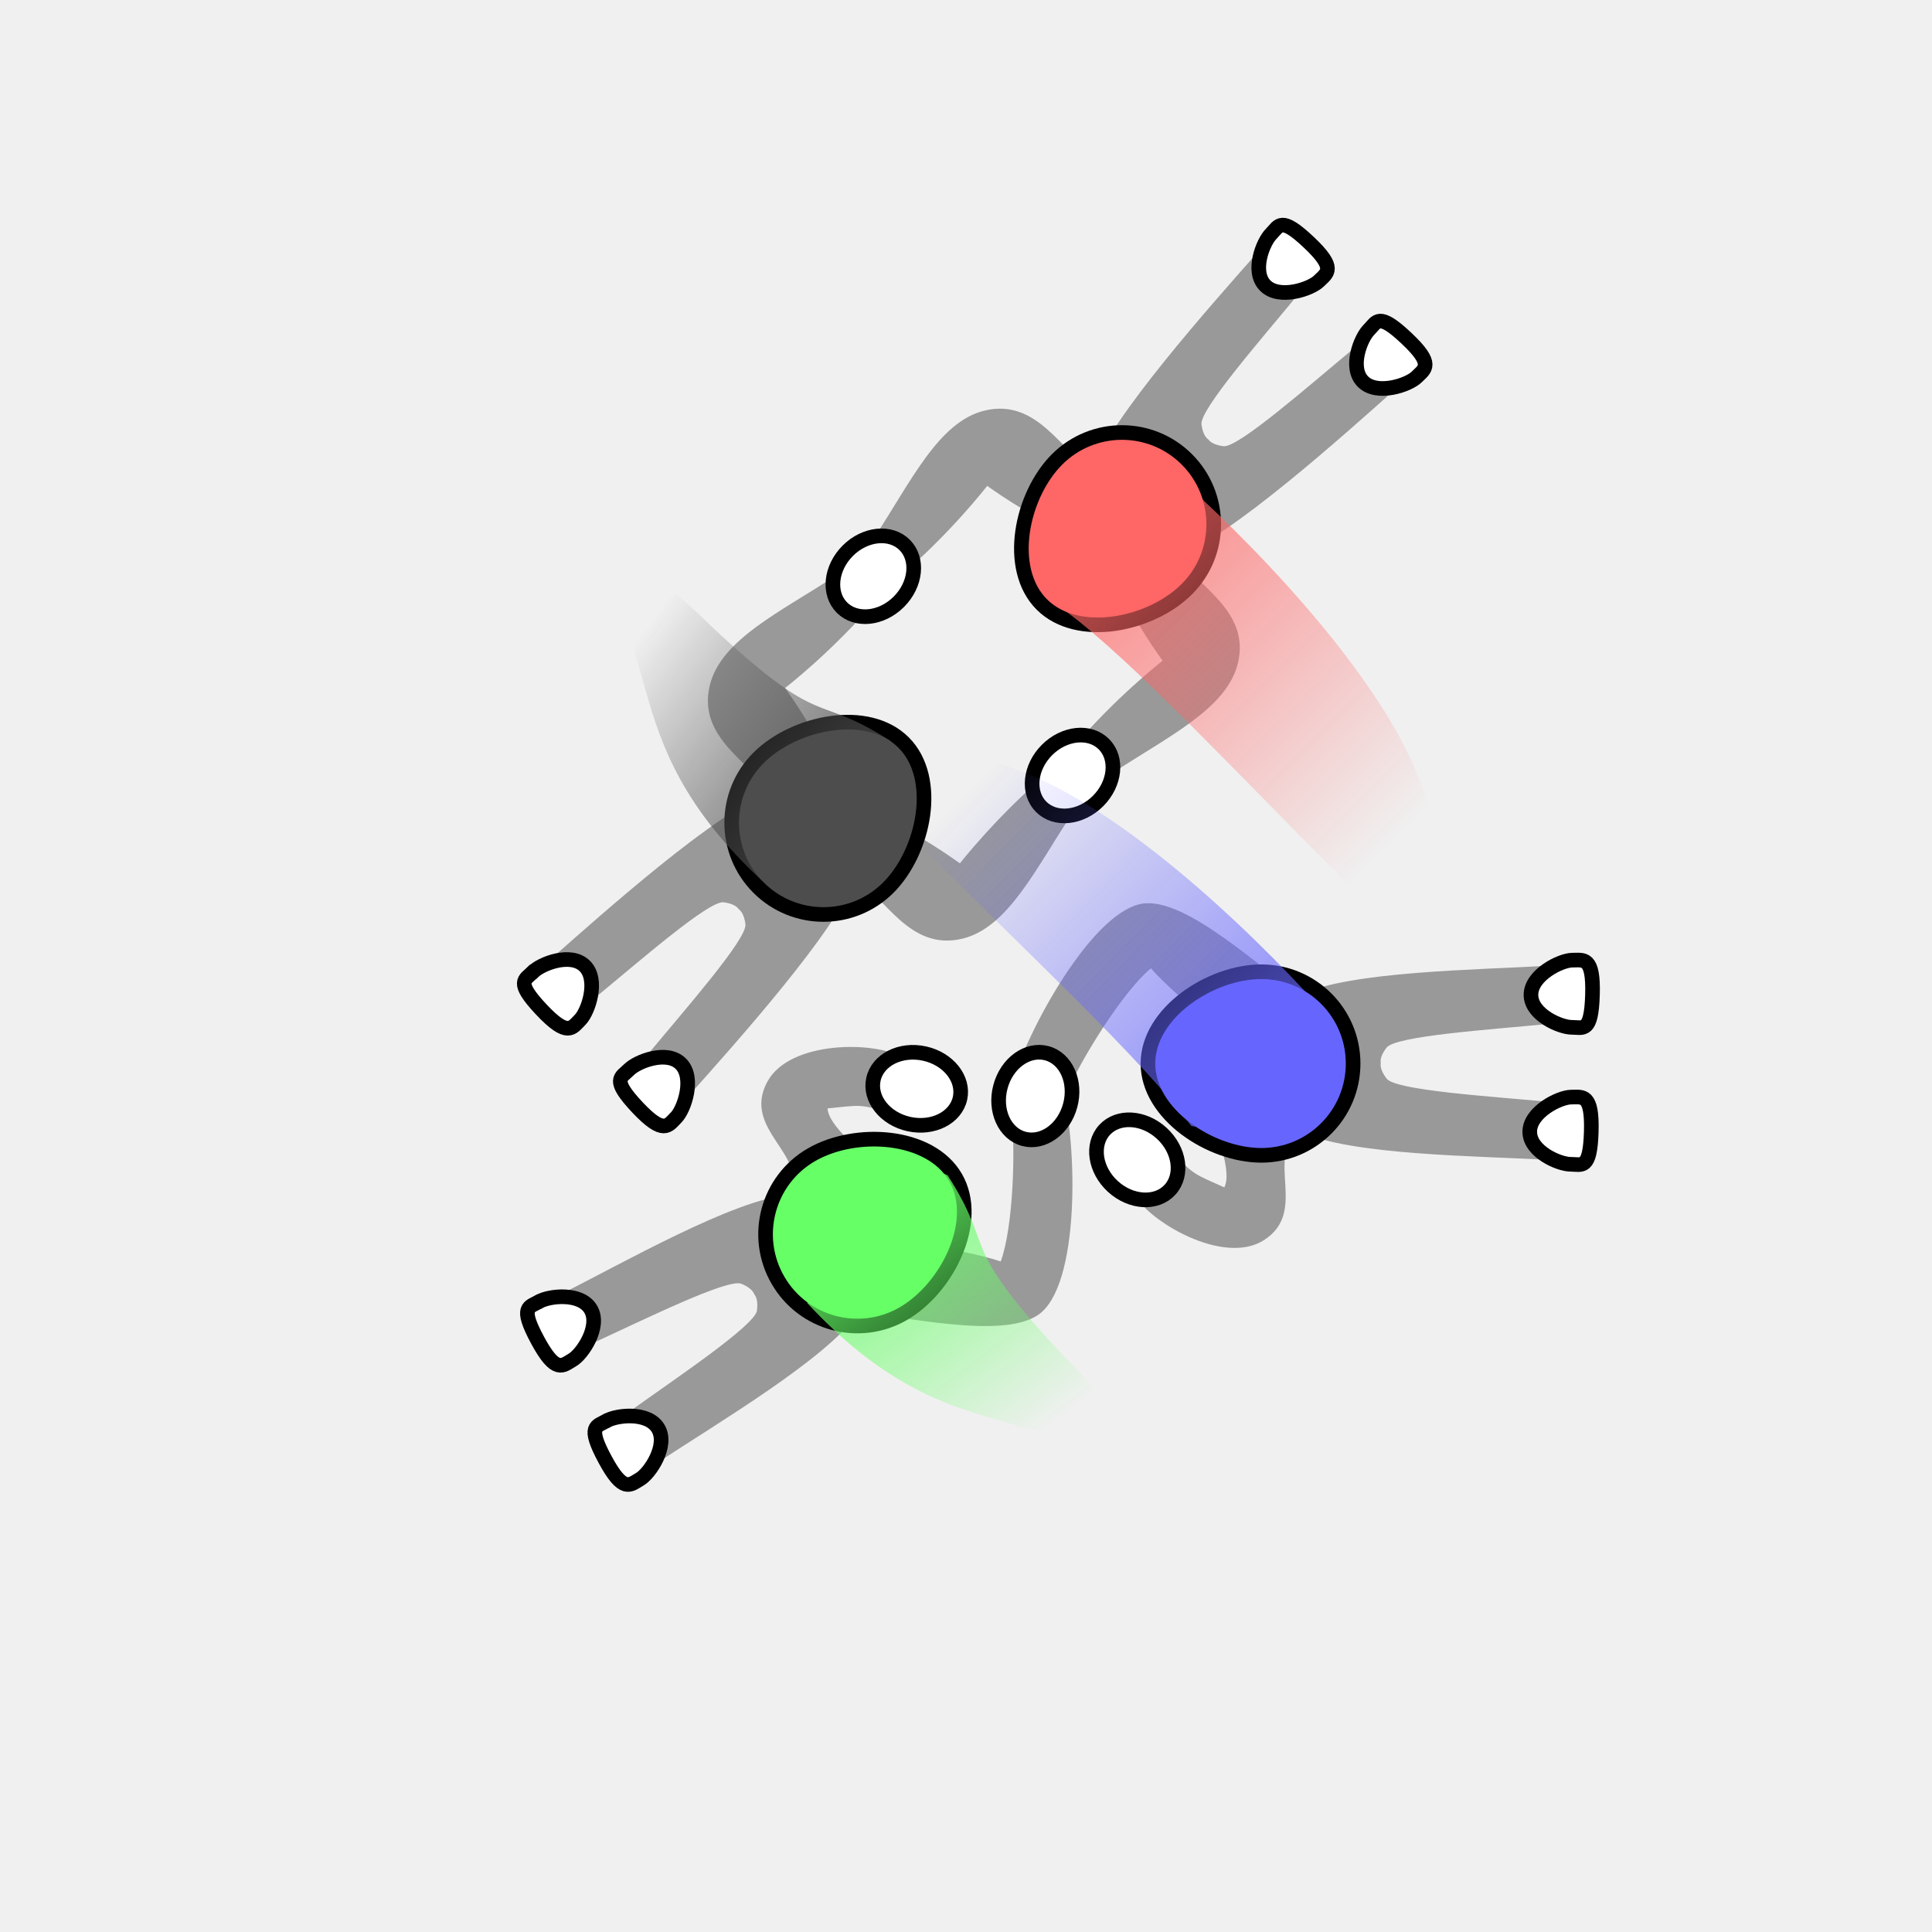
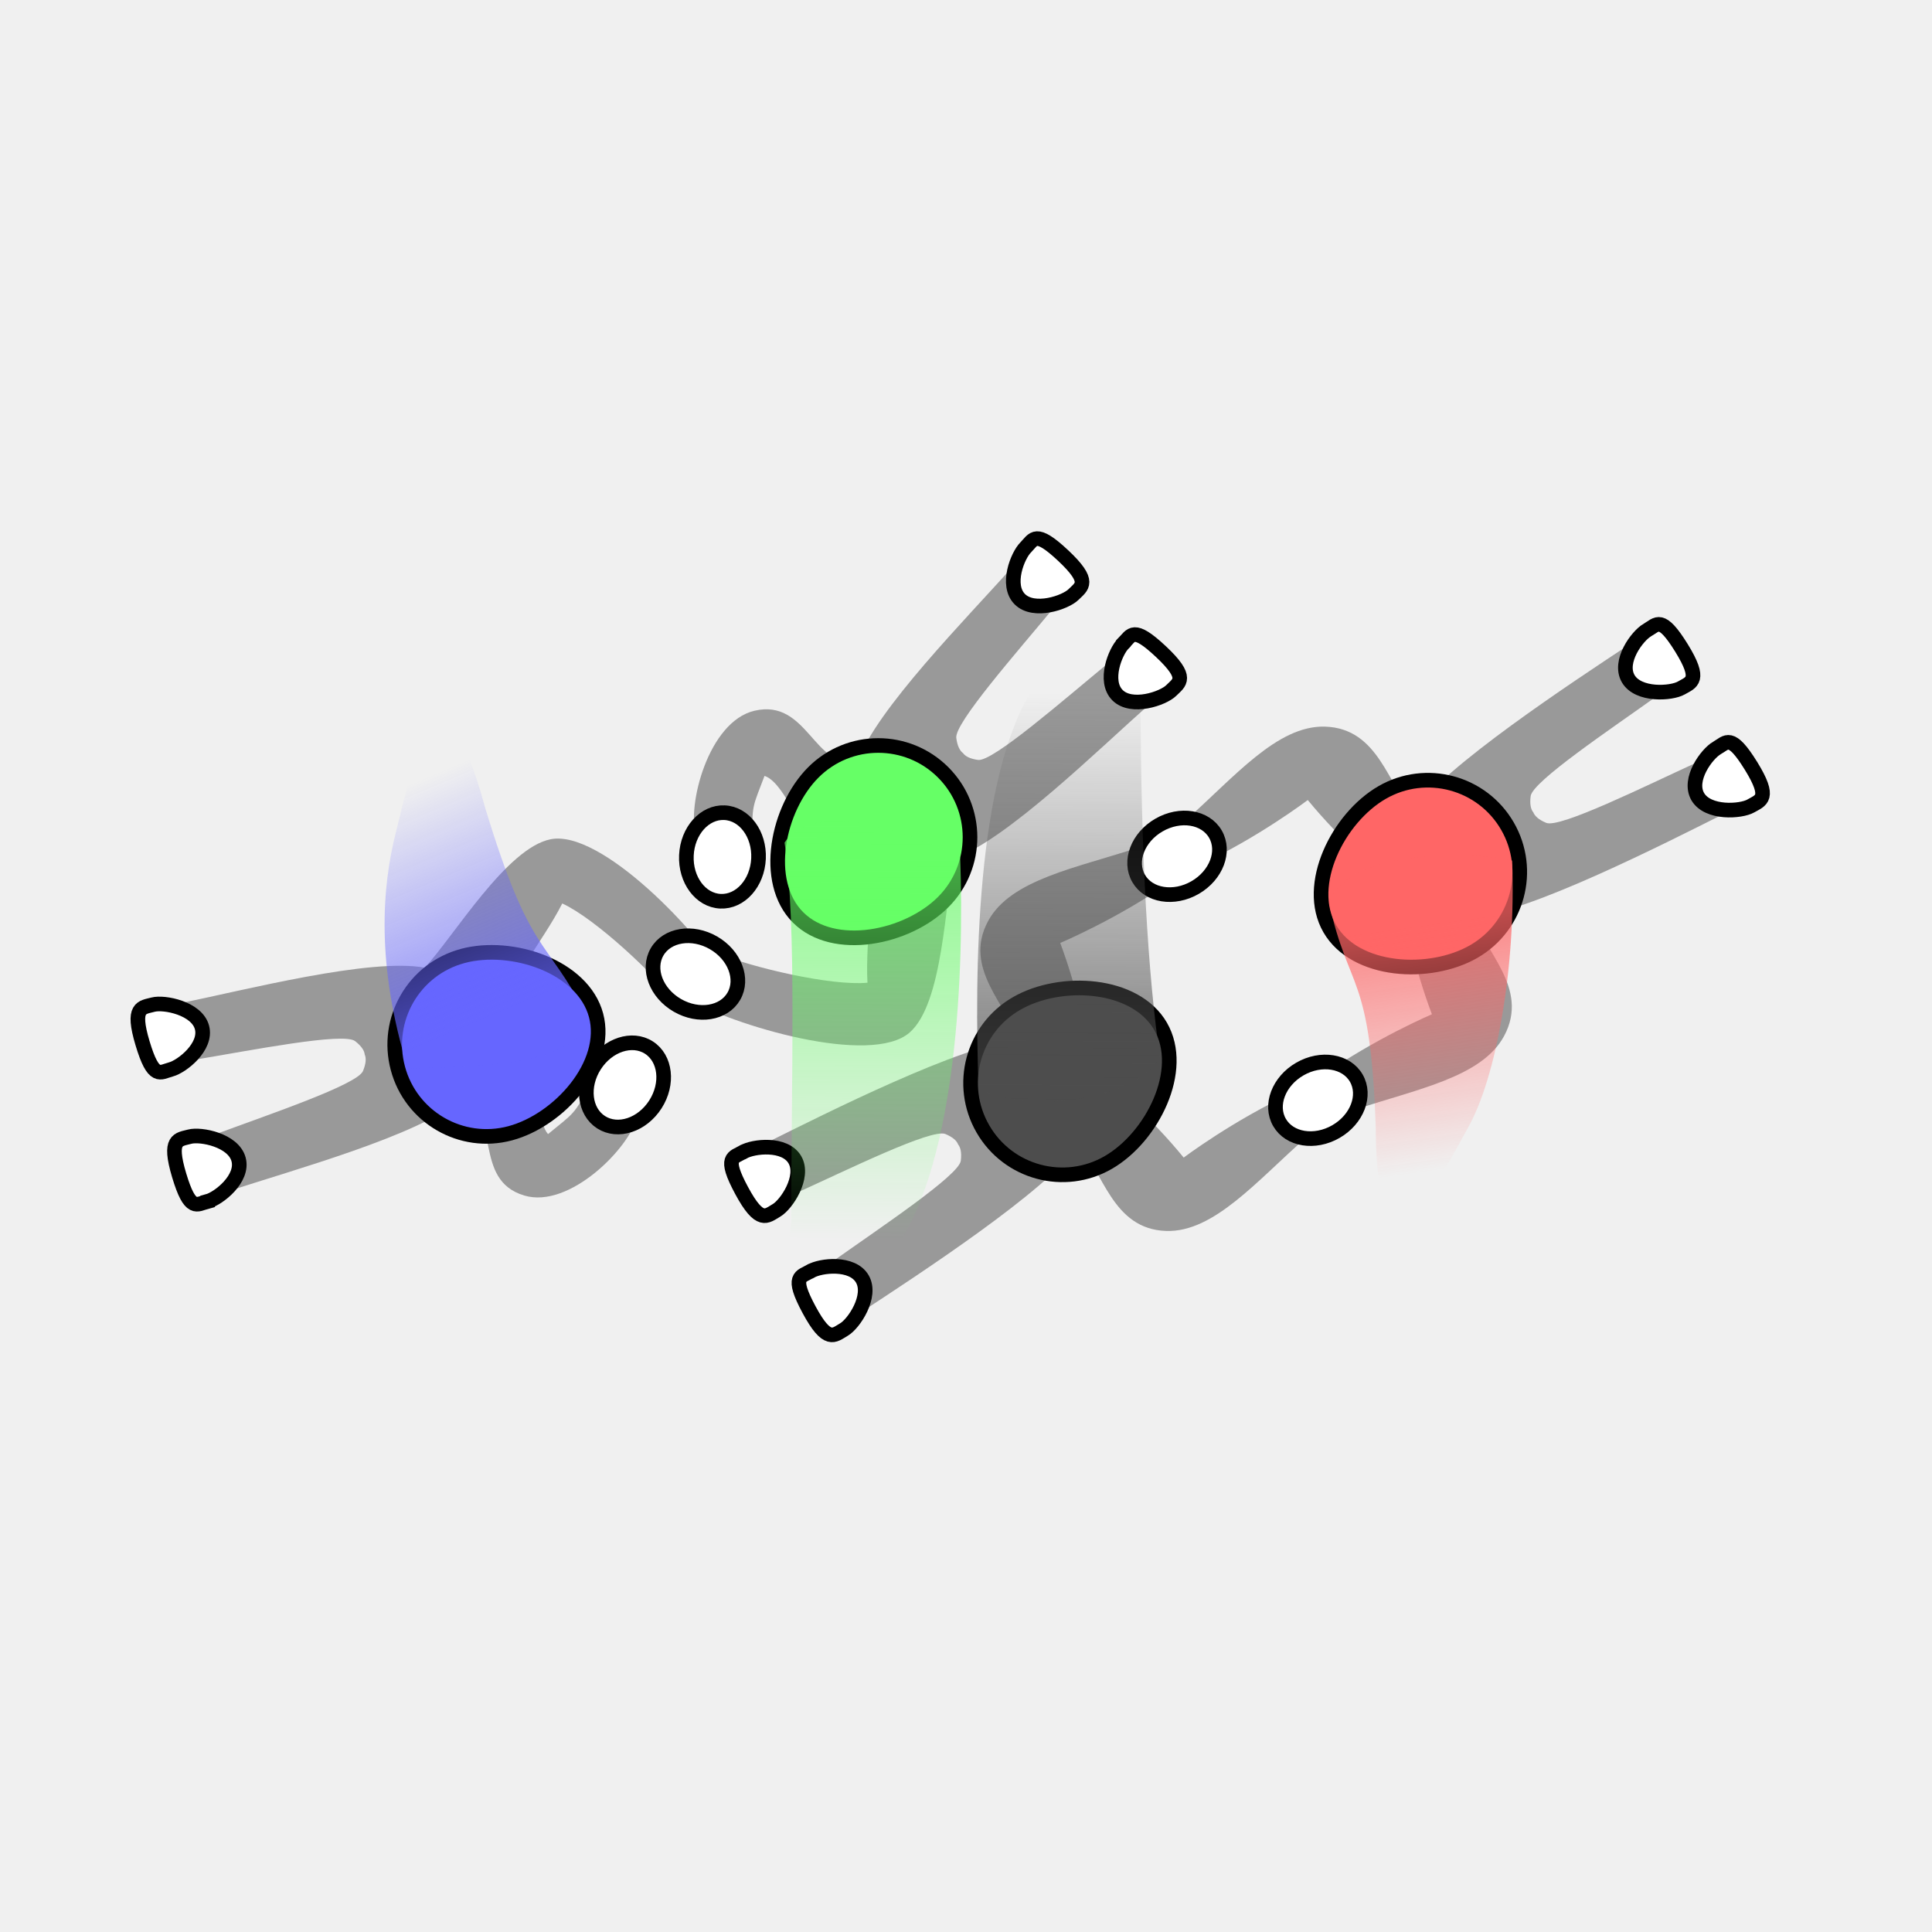
<svg xmlns="http://www.w3.org/2000/svg" xmlns:xlink="http://www.w3.org/1999/xlink" width="35mm" height="35mm" viewBox="0 0 35 35" version="1.1" id="svg1" xml:space="preserve">
  <defs id="defs1">
+     <linearGradient id="linearGradient8">
+       <stop style="stop-color:#6666ff;stop-opacity:0.749;" offset="0" id="stop7" />
+       <stop style="stop-color:#6666ff;stop-opacity:0;" offset="1" id="stop8" />
+     </linearGradient>
+     <linearGradient id="linearGradient6">
+       <stop style="stop-color:#66ff66;stop-opacity:0.749;" offset="0" id="stop3" />
+       <stop style="stop-color:#66ff66;stop-opacity:0;" offset="1" id="stop6" />
+     </linearGradient>
    <linearGradient id="linearGradient10">
      <stop style="stop-color:#ff6666;stop-opacity:0.749;" offset="0" id="stop9" />
      <stop style="stop-color:#ff6666;stop-opacity:0;" offset="1" id="stop10" />
    </linearGradient>
    <linearGradient id="linearGradient5">
      <stop style="stop-color:#4d4d4d;stop-opacity:0.749;" offset="0" id="stop4" />
      <stop style="stop-color:#4d4d4d;stop-opacity:0;" offset="1" id="stop5" />
    </linearGradient>
-     <linearGradient xlink:href="#linearGradient6" id="linearGradient3" gradientUnits="userSpaceOnUse" gradientTransform="matrix(0.258819,0.9659258,-1.04571,0.2801973,31.02577,7.259848)" x1="10.647" y1="16.557" x2="14.696" y2="14.777" />
-     <linearGradient id="linearGradient6">
-       <stop style="stop-color:#66ff66;stop-opacity:0.749;" offset="0" id="stop3" />
-       <stop style="stop-color:#66ff66;stop-opacity:0;" offset="1" id="stop6" />
-     </linearGradient>
-     <linearGradient xlink:href="#linearGradient8" id="linearGradient2" gradientUnits="userSpaceOnUse" gradientTransform="matrix(-0.5,-0.8660254,0.9375584,-0.5412996,12.74726,37.88038)" x1="10.647" y1="16.557" x2="17.94" y2="14.396" />
-     <linearGradient id="linearGradient8">
-       <stop style="stop-color:#6666ff;stop-opacity:0.749;" offset="0" id="stop7" />
-       <stop style="stop-color:#6666ff;stop-opacity:0;" offset="1" id="stop8" />
-     </linearGradient>
-     <linearGradient xlink:href="#linearGradient5" id="linearGradient1" gradientUnits="userSpaceOnUse" gradientTransform="matrix(-0.9659258,-0.258819,-0.2801973,1.04571,30.16213,-0.436713)" x1="10.647" y1="16.557" x2="14.696" y2="14.777" />
-     <linearGradient xlink:href="#linearGradient10" id="linearGradient4" gradientUnits="userSpaceOnUse" gradientTransform="matrix(0.8660254,0.5,0.5412996,-0.9375584,1.818594,19.90189)" x1="10.647" y1="16.557" x2="17.94" y2="14.396" />
+     <linearGradient xlink:href="#linearGradient10" id="linearGradient1" gradientUnits="userSpaceOnUse" gradientTransform="matrix(0.5,0.8660254,0.9375584,-0.5412996,4.375608,16.5386)" x1="10.647" y1="16.557" x2="14.696" y2="14.777" />
+     <linearGradient xlink:href="#linearGradient5" id="linearGradient4" gradientUnits="userSpaceOnUse" gradientTransform="matrix(-0.258819,-0.9659258,-1.04571,0.2801973,39.39469,25.8496)" x1="10.647" y1="16.557" x2="17.94" y2="14.396" />
+     <linearGradient xlink:href="#linearGradient8" id="linearGradient2" gradientUnits="userSpaceOnUse" gradientTransform="matrix(-0.7071068,-0.7071068,-0.7655132,0.7655132,29.64386,13.07229)" x1="10.647" y1="16.557" x2="14.696" y2="14.777" />
+     <linearGradient xlink:href="#linearGradient6" id="linearGradient3" gradientUnits="userSpaceOnUse" gradientTransform="matrix(0.258819,0.9659258,1.04571,-0.2801973,-4.394691,9.150398)" x1="10.647" y1="16.557" x2="17.94" y2="14.396" />
  </defs>
  <g id="layer1">
-     <path style="fill:#999999;fill-opacity:1;stroke:none;stroke-width:0.265;stroke-dasharray:none;stroke-opacity:1" d="m 16.062,7.559 c -0.262,-0.004 -0.518,0.082 -0.508,0.262 0.072,1.252 0.22,3.993 0.648,4.898 -0.607,0.176 -1.617,-0.231 -2.139,0.613 -0.452,0.732 -0.036,1.867 0.201,3.043 0.056,0.276 0.796,0.476 0.822,0.195 0.109,-1.182 -0.029,-2.301 -0.029,-2.301 0.94,-0.154 1.748,-0.437 2.244,-0.639 0.496,0.204 1.303,0.489 2.242,0.646 0,0 -0.142,1.118 -0.037,2.301 0.025,0.28 0.766,0.082 0.822,-0.193 0.242,-1.175 0.662,-2.305 0.213,-3.039 -0.518,-0.846 -1.53,-0.444 -2.137,-0.623 0.432,-0.904 0.589,-3.644 0.666,-4.896 0.022,-0.359 -1.022,-0.346 -1.057,0.012 -0.101,1.03 -0.213,2.744 -0.428,2.906 -0.121,0.092 -0.211,0.116 -0.279,0.105 -0.068,0.01 -0.16,-0.015 -0.281,-0.107 C 16.814,10.579 16.706,8.866 16.609,7.836 16.593,7.657 16.325,7.563 16.062,7.559 Z" id="path4-1-6" transform="matrix(-0.7071068,-0.7071068,-0.7071068,0.7071068,41.79794,12.52643)" />
-     <path style="fill:#999999;fill-opacity:1;stroke:none;stroke-width:0.265;stroke-dasharray:none;stroke-opacity:1" d="m 16.062,7.559 c -0.262,-0.004 -0.518,0.082 -0.508,0.262 0.072,1.252 0.22,3.993 0.648,4.898 -0.607,0.176 -1.617,-0.231 -2.139,0.613 -0.452,0.732 -0.036,1.867 0.201,3.043 0.056,0.276 0.796,0.476 0.822,0.195 0.109,-1.182 -0.029,-2.301 -0.029,-2.301 0.94,-0.154 1.748,-0.437 2.244,-0.639 0.496,0.204 1.303,0.489 2.242,0.646 0,0 -0.142,1.118 -0.037,2.301 0.025,0.28 0.766,0.082 0.822,-0.193 0.242,-1.175 0.662,-2.305 0.213,-3.039 -0.518,-0.846 -1.53,-0.444 -2.137,-0.623 0.432,-0.904 0.589,-3.644 0.666,-4.896 0.022,-0.359 -1.022,-0.346 -1.057,0.012 -0.101,1.03 -0.213,2.744 -0.428,2.906 -0.121,0.092 -0.211,0.116 -0.279,0.105 -0.068,0.01 -0.16,-0.015 -0.281,-0.107 C 16.814,10.579 16.706,8.866 16.609,7.836 16.593,7.657 16.325,7.563 16.062,7.559 Z" id="path4-1" transform="rotate(-135,16.50753,14.47167)" />
-     <path id="path1-5" style="fill:#4d4d4d;fill-opacity:1;stroke:#000000;stroke-width:0.265" d="m 13.742,13.729 c 0.649,-0.649 1.979,-0.926 2.628,-0.277 0.649,0.649 0.372,1.979 -0.277,2.628 -0.649,0.649 -1.702,0.649 -2.351,0 -0.649,-0.649 -0.649,-1.702 -2e-6,-2.351 z" />
-     <path id="path1-7-1-99" style="fill:#ffffff;stroke:#000000;stroke-width:0.265;stroke-dasharray:none" d="m 11.396,19.377 c 0.147,-0.147 0.683,-0.361 0.938,-0.106 0.255,0.255 0.061,0.827 -0.086,0.974 -0.147,0.147 -0.223,0.323 -0.702,-0.186 C 11.069,19.55 11.25,19.523 11.396,19.377 Z" />
-     <path id="path1-7-1-9-1" style="fill:#ffffff;stroke:#000000;stroke-width:0.265;stroke-dasharray:none" d="m 9.657,17.607 c 0.147,-0.147 0.683,-0.361 0.938,-0.106 0.255,0.255 0.061,0.827 -0.086,0.974 -0.147,0.147 -0.223,0.323 -0.702,-0.186 -0.478,-0.509 -0.298,-0.535 -0.151,-0.682 z" />
-     <ellipse style="fill:#ffffff;fill-opacity:1;stroke:#000000;stroke-width:0.265;stroke-dasharray:none;stroke-opacity:1" id="path1-7-2-9-9-1-9" cx="-23.673" cy="3.805" rx="0.654" ry="0.803" transform="rotate(-135)" />
-     <ellipse style="fill:#ffffff;fill-opacity:1;stroke:#000000;stroke-width:0.265;stroke-dasharray:none;stroke-opacity:1" id="path1-7-2-9-9-5" cx="-18.569" cy="3.805" rx="0.654" ry="0.803" transform="rotate(-135)" />
-     <path style="fill:#999999;fill-opacity:1;stroke:none;stroke-width:0.265;stroke-dasharray:none;stroke-opacity:1" d="m 10.191,24.015 c -0.135,-0.225 -0.188,-0.49 -0.027,-0.571 1.121,-0.563 3.138,-1.718 4.137,-1.8 0.369,-0.719 -0.872,-1.172 -0.401,-2.046 0.408,-0.758 1.978,-0.738 2.454,-0.437 0.238,0.15 0.11,1.135 -0.155,1.039 -0.614,-0.223 -0.634,-0.174 -1.207,-0.12 0.03,0.513 1.449,1.22 1.053,1.987 0.299,0.507 1.296,0.526 2.084,0.785 0.232,-0.624 0.273,-2.11 0.189,-2.73 0.255,-0.119 0.854,-0.638 0.93,-0.367 0.262,0.932 0.332,3.551 -0.446,4.069 -0.675,0.449 -2.449,0.002 -3.256,-0.035 -0.567,0.826 -2.572,2.005 -3.618,2.698 -0.299,0.198 -0.81,-0.712 -0.518,-0.921 0.841,-0.602 2.269,-1.557 2.303,-1.824 0.019,-0.151 -0.005,-0.241 -0.048,-0.295 -0.025,-0.064 -0.093,-0.131 -0.234,-0.19 -0.248,-0.103 -1.785,0.66 -2.726,1.091 -0.163,0.075 -0.379,-0.11 -0.514,-0.335 z" id="path4-4-5-2-0-6" />
-     <path id="path1-9-9-4-2-2" style="fill:#66ff66;fill-opacity:1;stroke:#000000;stroke-width:0.265" d="m 14.701,20.919 c 0.795,-0.459 2.151,-0.383 2.61,0.413 0.459,0.795 -0.153,2.008 -0.948,2.467 -0.795,0.459 -1.812,0.187 -2.271,-0.609 -0.459,-0.795 -0.187,-1.812 0.609,-2.271 z" />
-     <path id="path1-7-1-2-6-0-1-9" style="fill:#ffffff;stroke:#000000;stroke-width:0.265;stroke-dasharray:none" d="m 10.991,25.739 c 0.179,-0.104 0.753,-0.172 0.934,0.141 0.181,0.313 -0.155,0.815 -0.335,0.918 -0.179,0.104 -0.299,0.254 -0.63,-0.361 -0.331,-0.615 -0.149,-0.594 0.03,-0.698 z" />
-     <path id="path1-7-1-9-0-2-5-0-9" style="fill:#ffffff;stroke:#000000;stroke-width:0.265;stroke-dasharray:none" d="m 9.769,23.579 c 0.179,-0.104 0.753,-0.172 0.934,0.141 0.181,0.313 -0.155,0.815 -0.335,0.918 -0.179,0.104 -0.299,0.254 -0.63,-0.361 -0.331,-0.615 -0.149,-0.594 0.03,-0.698 z" />
-     <ellipse style="fill:#ffffff;fill-opacity:1;stroke:#000000;stroke-width:0.265;stroke-dasharray:none;stroke-opacity:1" id="path1-7-2-9-9-1-6-1-9-5-0" cx="15.703" cy="20.452" rx="0.654" ry="0.803" transform="matrix(-0.2145238,0.9767188,0.9767188,0.2145238,0,0)" />
-     <path style="fill:#999999;fill-opacity:1;stroke:none;stroke-width:0.265;stroke-dasharray:none;stroke-opacity:1" d="m 28.304,20.504 c 0.004,0.262 -0.082,0.518 -0.262,0.508 -1.252,-0.072 -3.577,-0.081 -4.482,-0.51 -0.679,0.438 0.169,1.451 -0.675,1.972 -0.732,0.452 -2.082,-0.349 -2.344,-0.848 -0.131,-0.249 0.473,-1.038 0.654,-0.822 0.42,0.5 0.463,0.467 0.985,0.707 0.231,-0.459 -0.645,-1.781 0.081,-2.247 -0.005,-0.588 -0.86,-1.103 -1.412,-1.722 -0.513,0.425 -1.292,1.691 -1.529,2.27 -0.28,-0.025 -1.059,0.126 -0.989,-0.147 0.239,-0.938 1.488,-3.241 2.421,-3.301 0.809,-0.052 2.122,1.223 2.802,1.658 0.904,-0.432 3.23,-0.45 4.482,-0.527 0.359,-0.022 0.346,1.022 -0.012,1.057 -1.03,0.101 -2.744,0.213 -2.906,0.428 -0.092,0.121 -0.116,0.211 -0.105,0.279 -0.01,0.068 0.015,0.16 0.107,0.281 0.163,0.214 1.876,0.321 2.906,0.418 0.179,0.017 0.273,0.285 0.277,0.547 z" id="path4-4-5-2-0-5-8" />
-     <path id="path1-9-9-4-2-8-1" style="fill:#6666ff;fill-opacity:1;stroke:#000000;stroke-width:0.265" d="m 22.85,20.93 c -0.918,1e-6 -2.054,-0.744 -2.054,-1.663 -1e-6,-0.918 1.136,-1.663 2.054,-1.663 0.918,0 1.663,0.744 1.663,1.663 2e-6,0.918 -0.744,1.663 -1.663,1.663 z" />
-     <path id="path1-7-1-2-6-0-1-6-3" style="fill:#ffffff;stroke:#000000;stroke-width:0.265;stroke-dasharray:none" d="m 28.473,18.611 c -0.207,-1e-6 -0.738,-0.228 -0.738,-0.589 0,-0.361 0.542,-0.628 0.749,-0.628 0.207,1e-6 0.386,-0.07 0.365,0.628 -0.021,0.698 -0.168,0.589 -0.375,0.589 z" />
-     <path id="path1-7-1-9-0-2-5-0-2-1" style="fill:#ffffff;stroke:#000000;stroke-width:0.265;stroke-dasharray:none" d="m 28.451,21.092 c -0.207,-1e-6 -0.738,-0.228 -0.738,-0.589 0,-0.361 0.542,-0.628 0.749,-0.628 0.207,1e-6 0.386,-0.07 0.365,0.628 -0.021,0.698 -0.168,0.589 -0.375,0.589 z" />
-     <ellipse style="fill:#ffffff;fill-opacity:1;stroke:#000000;stroke-width:0.265;stroke-dasharray:none;stroke-opacity:1" id="path1-7-2-9-9-1-6-1-9-5-8-1" cx="-1.63" cy="-29.382" rx="0.654" ry="0.803" transform="matrix(0.6741424,-0.7386014,-0.7386014,-0.6741424,0,0)" />
-     <ellipse style="fill:#ffffff;fill-opacity:1;stroke:#000000;stroke-width:0.265;stroke-dasharray:none;stroke-opacity:1" id="path1-7-2-9-9-0" cx="-23.256" cy="-14.325" rx="0.654" ry="0.803" transform="rotate(-165)" />
-     <path id="path1-3-1-5-8-0-8-0-6" style="fill:url(#linearGradient3);fill-opacity:1;stroke:none;stroke-width:0.265" d="m 19.244,24.537 c -1.932,-2.067 -1.18,-1.844 -2.076,-3.244 -0.847,-0.445 -2.034,1.503 -2.545,2.312 1.348,1.453 2.451,1.834 3.423,2.11 0.971,0.276 3.477,1.118 1.198,-1.179 z" />
-     <path id="path1-3-1-5-8-0-8-0-6-3" style="fill:url(#linearGradient1);fill-opacity:1;stroke:none;stroke-width:0.265" d="m 12.885,11.345 c 2.067,1.932 1.844,1.18 3.244,2.076 0.445,0.847 -1.503,2.034 -2.312,2.545 -1.453,-1.348 -1.834,-2.451 -2.11,-3.423 -0.276,-0.971 -1.118,-3.477 1.179,-1.198 z" />
-     <path id="path1-3-1-5-8-0-8-0" style="fill:url(#linearGradient2);fill-opacity:1;stroke:none;stroke-width:0.265" d="m 16.824,15.468 c 1.786,1.796 3.865,3.72 4.757,4.93 0.933,0.211 1.774,-1.528 2.058,-2.442 -1.39,-1.493 -3.886,-3.803 -5.792,-4.173 -0.417,-0.081 -3.103,0.138 -1.023,1.684 0,0 -1.786,-1.796 1e-6,-2e-6 z" />
-     <path id="path1-7-1-99-1" style="fill:#ffffff;stroke:#000000;stroke-width:0.265;stroke-dasharray:none" d="m 24.798,5.976 c -0.147,0.147 -0.361,0.683 -0.106,0.938 0.255,0.255 0.827,0.061 0.974,-0.086 C 25.812,6.682 25.988,6.605 25.479,6.127 24.971,5.648 24.944,5.829 24.798,5.976 Z" />
-     <path id="path1-7-1-9-1-5" style="fill:#ffffff;stroke:#000000;stroke-width:0.265;stroke-dasharray:none" d="m 23.028,4.237 c -0.147,0.147 -0.361,0.683 -0.106,0.938 0.255,0.255 0.827,0.061 0.974,-0.086 C 24.042,4.943 24.218,4.866 23.709,4.388 23.201,3.909 23.174,4.09 23.028,4.237 Z" />
-     <path id="path1-5-1" style="fill:#ff6666;fill-opacity:1;stroke:#000000;stroke-width:0.265" d="m 19.15,8.322 c -0.649,0.649 -0.926,1.979 -0.277,2.628 0.649,0.649 1.979,0.372 2.628,-0.277 0.649,-0.649 0.649,-1.702 1e-6,-2.351 -0.649,-0.649 -1.702,-0.649 -2.351,-10e-7 z" />
-     <path id="path1-3-1-5-8-0-8-0-7" style="fill:url(#linearGradient4);fill-opacity:1;stroke:none;stroke-width:0.265" d="m 24.231,15.825 c -1.796,-1.786 -3.72,-3.865 -4.93,-4.757 -0.211,-0.933 1.528,-1.774 2.442,-2.058 1.493,1.39 3.803,3.886 4.173,5.792 0.081,0.417 -0.138,3.103 -1.684,1.023 0,0 1.796,1.786 2e-6,-1e-6 z" />
+     <path style="fill:#999999;fill-opacity:1;stroke:none;stroke-width:0.265;stroke-dasharray:none;stroke-opacity:1" d="m 3.752,21.158 c 0.064,0.254 0.214,0.479 0.384,0.423 1.191,-0.394 3.434,-1.004 4.198,-1.653 0.769,0.247 0.212,1.445 1.163,1.73 0.824,0.247 1.92,-0.876 2.044,-1.426 0.062,-0.275 -0.725,-0.88 -0.844,-0.625 -0.276,0.592 -0.326,0.571 -0.769,0.938 -0.342,-0.384 0.162,-1.887 -0.66,-2.149 -0.147,-0.57 0.545,-1.288 0.918,-2.029 0.605,0.278 1.685,1.299 2.064,1.797 0.264,-0.097 1.055,-0.153 0.917,-0.398 -0.474,-0.845 -2.276,-2.746 -3.193,-2.562 -0.795,0.16 -1.733,1.73 -2.278,2.327 -0.985,-0.184 -3.237,0.401 -4.466,0.651 -0.352,0.071 -0.07,1.076 0.285,1.018 1.021,-0.169 2.705,-0.504 2.918,-0.339 0.12,0.093 0.167,0.174 0.174,0.242 0.028,0.063 0.027,0.159 -0.031,0.299 -0.102,0.249 -1.729,0.796 -2.699,1.156 -0.168,0.063 -0.19,0.346 -0.126,0.6 z" id="path4-4-5-2-0-7" />
+     <path id="path1-9-9-4-2-5" style="fill:#6666ff;fill-opacity:1;stroke:#000000;stroke-width:0.265" d="m 8.383,17.318 c 0.887,-0.238 2.177,0.187 2.415,1.074 0.238,0.887 -0.667,1.9 -1.554,2.138 -0.887,0.238 -1.799,-0.289 -2.036,-1.176 -0.238,-0.887 0.289,-1.799 1.176,-2.036 z" />
+     <path id="path1-7-1-2-6-0-1-4" style="fill:#ffffff;stroke:#000000;stroke-width:0.265;stroke-dasharray:none" d="m 3.098,19.373 c 0.2,-0.054 0.654,-0.411 0.561,-0.76 -0.093,-0.349 -0.686,-0.466 -0.886,-0.413 -0.2,0.054 -0.391,0.032 -0.19,0.701 0.201,0.669 0.315,0.525 0.515,0.472 z" />
+     <path id="path1-7-1-9-0-2-5-0-8" style="fill:#ffffff;stroke:#000000;stroke-width:0.265;stroke-dasharray:none" d="M 3.761,21.764 C 3.962,21.71 4.416,21.353 4.322,21.004 4.229,20.655 3.636,20.538 3.436,20.592 c -0.2,0.054 -0.391,0.032 -0.19,0.701 0.201,0.669 0.315,0.525 0.515,0.472 z" />
+     <ellipse style="fill:#ffffff;fill-opacity:1;stroke:#000000;stroke-width:0.265;stroke-dasharray:none;stroke-opacity:1" id="path1-7-2-9-9-1-6-1-9-5-1" cx="-20.13" cy="-10.453" rx="0.654" ry="0.803" transform="rotate(-147.3876)" />
+     <path style="fill:#999999;fill-opacity:1;stroke:none;stroke-width:0.265;stroke-dasharray:none;stroke-opacity:1" d="m 18.892,10.437 c -0.183,-0.188 -0.425,-0.308 -0.544,-0.174 -0.834,0.937 -2.472,2.587 -2.809,3.53 -0.79,0.171 -0.906,-1.145 -1.872,-0.917 -0.837,0.198 -1.225,1.719 -1.058,2.257 0.084,0.269 1.068,0.4 1.044,0.119 -0.057,-0.651 -0.003,-0.658 0.197,-1.196 0.488,0.161 0.803,1.716 1.646,1.531 0.412,0.42 0.172,1.388 0.219,2.216 -0.663,0.062 -2.109,-0.282 -2.686,-0.524 -0.181,0.216 -0.838,0.66 -0.595,0.803 0.833,0.494 3.344,1.24 4.046,0.622 0.609,-0.536 0.636,-2.365 0.809,-3.154 0.945,-0.333 2.603,-1.966 3.542,-2.797 0.269,-0.238 -0.478,-0.967 -0.755,-0.739 -0.799,0.657 -2.091,1.789 -2.357,1.753 -0.151,-0.021 -0.231,-0.067 -0.272,-0.123 -0.056,-0.041 -0.103,-0.124 -0.123,-0.275 -0.036,-0.267 1.1,-1.554 1.759,-2.351 0.115,-0.138 -0.008,-0.395 -0.191,-0.583 z" id="path4-4-5-2-0-5-2" />
+     <path id="path1-9-9-4-2-8-8" style="fill:#66ff66;fill-opacity:1;stroke:#000000;stroke-width:0.265" d="m 14.735,13.992 c -0.649,0.649 -0.926,1.979 -0.277,2.628 0.649,0.649 1.979,0.372 2.628,-0.277 0.649,-0.649 0.649,-1.702 0,-2.351 -0.649,-0.649 -1.702,-0.649 -2.351,-2e-6 z" />
+     <path id="path1-7-1-2-6-0-1-6-9" style="fill:#ffffff;stroke:#000000;stroke-width:0.265;stroke-dasharray:none" d="m 20.351,11.656 c -0.147,0.147 -0.361,0.683 -0.106,0.938 0.255,0.255 0.827,0.061 0.974,-0.086 0.147,-0.147 0.323,-0.223 -0.186,-0.702 -0.509,-0.478 -0.535,-0.298 -0.682,-0.151 z" />
+     <path id="path1-7-1-9-0-2-5-0-2-3" style="fill:#ffffff;stroke:#000000;stroke-width:0.265;stroke-dasharray:none" d="m 18.581,9.917 c -0.147,0.147 -0.361,0.683 -0.106,0.938 0.255,0.255 0.827,0.061 0.974,-0.086 0.147,-0.147 0.323,-0.223 -0.186,-0.702 C 18.754,9.589 18.727,9.77 18.581,9.917 Z" />
+     <ellipse style="fill:#ffffff;fill-opacity:1;stroke:#000000;stroke-width:0.265;stroke-dasharray:none;stroke-opacity:1" id="path1-7-2-9-9-1-6-1-9-5-8-6" cx="13.782" cy="14.912" rx="0.654" ry="0.803" transform="rotate(2.61241)" />
+     <ellipse style="fill:#ffffff;fill-opacity:1;stroke:#000000;stroke-width:0.265;stroke-dasharray:none;stroke-opacity:1" id="path1-7-2-9-9-8" cx="8.983" cy="19.734" rx="0.654" ry="0.803" transform="matrix(-0.5,0.8660254,0.8660254,0.5,0,0)" />
+     <path id="path1-3-1-5-8-0-8-0-6-0-0" style="fill:url(#linearGradient2);fill-opacity:1;stroke:none;stroke-width:0.265" d="m 8.79,14.637 c 0.824,2.707 1.08,2.296 1.844,3.772 -0.038,0.956 -2.288,0.913 -3.244,0.95 -0.585,-1.894 -0.466,-3.296 -0.22,-4.275 0.246,-0.979 0.771,-3.57 1.62,-0.448 z" />
+     <path style="fill:#999999;fill-opacity:1;stroke:none;stroke-width:0.265;stroke-dasharray:none;stroke-opacity:1" d="m 16.062,7.559 c -0.262,-0.004 -0.518,0.082 -0.508,0.262 0.072,1.252 0.22,3.993 0.648,4.898 -0.607,0.176 -1.617,-0.231 -2.139,0.613 -0.452,0.732 -0.036,1.867 0.201,3.043 0.056,0.276 0.796,0.476 0.822,0.195 0.109,-1.182 -0.029,-2.301 -0.029,-2.301 0.94,-0.154 1.748,-0.437 2.244,-0.639 0.496,0.204 1.303,0.489 2.242,0.646 0,0 -0.142,1.118 -0.037,2.301 0.025,0.28 0.766,0.082 0.822,-0.193 0.242,-1.175 0.662,-2.305 0.213,-3.039 -0.518,-0.846 -1.53,-0.444 -2.137,-0.623 0.432,-0.904 0.589,-3.644 0.666,-4.896 0.022,-0.359 -1.022,-0.346 -1.057,0.012 -0.101,1.03 -0.213,2.744 -0.428,2.906 -0.121,0.092 -0.211,0.116 -0.279,0.105 -0.068,0.01 -0.16,-0.015 -0.281,-0.107 C 16.814,10.579 16.706,8.866 16.609,7.836 16.593,7.657 16.325,7.563 16.062,7.559 Z" id="path4-1-6" transform="rotate(-120,20.18505,15.77617)" />
+     <path style="fill:#999999;fill-opacity:1;stroke:none;stroke-width:0.265;stroke-dasharray:none;stroke-opacity:1" d="m 16.062,7.559 c -0.262,-0.004 -0.518,0.082 -0.508,0.262 0.072,1.252 0.22,3.993 0.648,4.898 -0.607,0.176 -1.617,-0.231 -2.139,0.613 -0.452,0.732 -0.036,1.867 0.201,3.043 0.056,0.276 0.796,0.476 0.822,0.195 0.109,-1.182 -0.029,-2.301 -0.029,-2.301 0.94,-0.154 1.748,-0.437 2.244,-0.639 0.496,0.204 1.303,0.489 2.242,0.646 0,0 -0.142,1.118 -0.037,2.301 0.025,0.28 0.766,0.082 0.822,-0.193 0.242,-1.175 0.662,-2.305 0.213,-3.039 -0.518,-0.846 -1.53,-0.444 -2.137,-0.623 0.432,-0.904 0.589,-3.644 0.666,-4.896 0.022,-0.359 -1.022,-0.346 -1.057,0.012 -0.101,1.03 -0.213,2.744 -0.428,2.906 -0.121,0.092 -0.211,0.116 -0.279,0.105 -0.068,0.01 -0.16,-0.015 -0.281,-0.107 C 16.814,10.579 16.706,8.866 16.609,7.836 16.593,7.657 16.325,7.563 16.062,7.559 Z" id="path4-1" transform="matrix(-0.5,-0.8660254,-0.8660254,0.5,45.82621,24.27995)" />
+     <path id="path1-5" style="fill:#ff6666;fill-opacity:1;stroke:#000000;stroke-width:0.265" d="m 25.038,14.357 c -0.795,0.459 -1.407,1.672 -0.948,2.467 0.459,0.795 1.815,0.872 2.61,0.413 0.795,-0.459 1.068,-1.476 0.609,-2.271 -0.459,-0.795 -1.476,-1.068 -2.271,-0.609 z" />
+     <path id="path1-7-1-99" style="fill:#ffffff;stroke:#000000;stroke-width:0.265;stroke-dasharray:none" d="m 31.101,13.552 c -0.179,0.104 -0.525,0.566 -0.345,0.879 0.181,0.313 0.783,0.273 0.963,0.169 0.179,-0.104 0.369,-0.132 0.002,-0.726 -0.368,-0.594 -0.44,-0.426 -0.619,-0.322 z" />
+     <path id="path1-7-1-9-1" style="fill:#ffffff;stroke:#000000;stroke-width:0.265;stroke-dasharray:none" d="m 29.841,11.415 c -0.179,0.104 -0.525,0.566 -0.345,0.879 0.181,0.313 0.783,0.273 0.963,0.169 0.179,-0.104 0.369,-0.132 0.002,-0.726 -0.368,-0.594 -0.44,-0.426 -0.619,-0.322 z" />
+     <ellipse style="fill:#ffffff;fill-opacity:1;stroke:#000000;stroke-width:0.265;stroke-dasharray:none;stroke-opacity:1" id="path1-7-2-9-9-1-9-8" cx="-29.2" cy="-10.71" rx="0.654" ry="0.803" transform="matrix(-0.5,-0.8660254,-0.8660254,0.5,0,0)" />
+     <ellipse style="fill:#ffffff;fill-opacity:1;stroke:#000000;stroke-width:0.265;stroke-dasharray:none;stroke-opacity:1" id="path1-7-2-9-9-5-0" cx="-24.096" cy="-10.71" rx="0.654" ry="0.803" transform="matrix(-0.5,-0.8660254,-0.8660254,0.5,0,0)" />
+     <path id="path1-7-1-99-1" style="fill:#ffffff;stroke:#000000;stroke-width:0.265;stroke-dasharray:none" d="m 14.688,23.028 c 0.179,-0.104 0.753,-0.172 0.934,0.141 0.181,0.313 -0.155,0.815 -0.335,0.918 -0.179,0.104 -0.299,0.254 -0.63,-0.361 -0.331,-0.615 -0.149,-0.594 0.03,-0.698 z" />
+     <path id="path1-7-1-9-1-5" style="fill:#ffffff;stroke:#000000;stroke-width:0.265;stroke-dasharray:none" d="m 13.466,20.869 c 0.179,-0.104 0.753,-0.172 0.934,0.141 0.181,0.313 -0.155,0.815 -0.335,0.918 -0.179,0.104 -0.299,0.254 -0.63,-0.361 -0.331,-0.615 -0.149,-0.594 0.03,-0.698 z" />
+     <path id="path1-5-1" style="fill:#4d4d4d;fill-opacity:1;stroke:#000000;stroke-width:0.265" d="m 18.415,18.18 c 0.795,-0.459 2.151,-0.383 2.61,0.413 0.459,0.795 -0.153,2.008 -0.948,2.467 -0.795,0.459 -1.812,0.187 -2.271,-0.609 -0.459,-0.795 -0.187,-1.812 0.609,-2.271 z" />
+     <path id="path1-3-1-5-8-0-8-0-4" style="fill:url(#linearGradient4);fill-opacity:1;stroke:none;stroke-width:0.265" d="m 20.664,12.884 c 0.007,2.533 0.128,4.794 0.353,6.28 -0.511,0.809 -2.442,1.005 -3.289,0.56 -0.073,-2.038 -0.065,-5.699 1.022,-7.308 0.238,-0.352 2.292,-2.096 1.914,0.468 0,0 -0.007,-2.533 -2e-6,0 z" />
+     <path id="path1-3-1-5-8-0-8-0-6-0" style="fill:url(#linearGradient1);fill-opacity:1;stroke:none;stroke-width:0.265" d="m 24.923,20.425 c -0.095,-2.828 -0.49,-2.445 -0.846,-4.068 0.284,-0.914 2.384,-0.978 3.317,-0.767 0.074,1.981 -0.299,3.94 -0.79,4.822 -0.491,0.882 -1.668,3.249 -1.681,0.013 z" />
+     <path id="path1-3-1-5-8-0-8-0-4-2" style="fill:url(#linearGradient3);fill-opacity:1;stroke:none;stroke-width:0.265" d="m 14.336,22.116 c -0.007,-2.533 0.103,-5.363 -0.123,-6.85 0.511,-0.809 2.335,-0.174 3.182,0.271 0.073,2.038 -0.058,5.437 -1.145,7.046 -0.238,0.352 -2.292,2.096 -1.914,-0.468 0,0 0.007,2.533 2e-6,0 z" />
  </g>
</svg>
